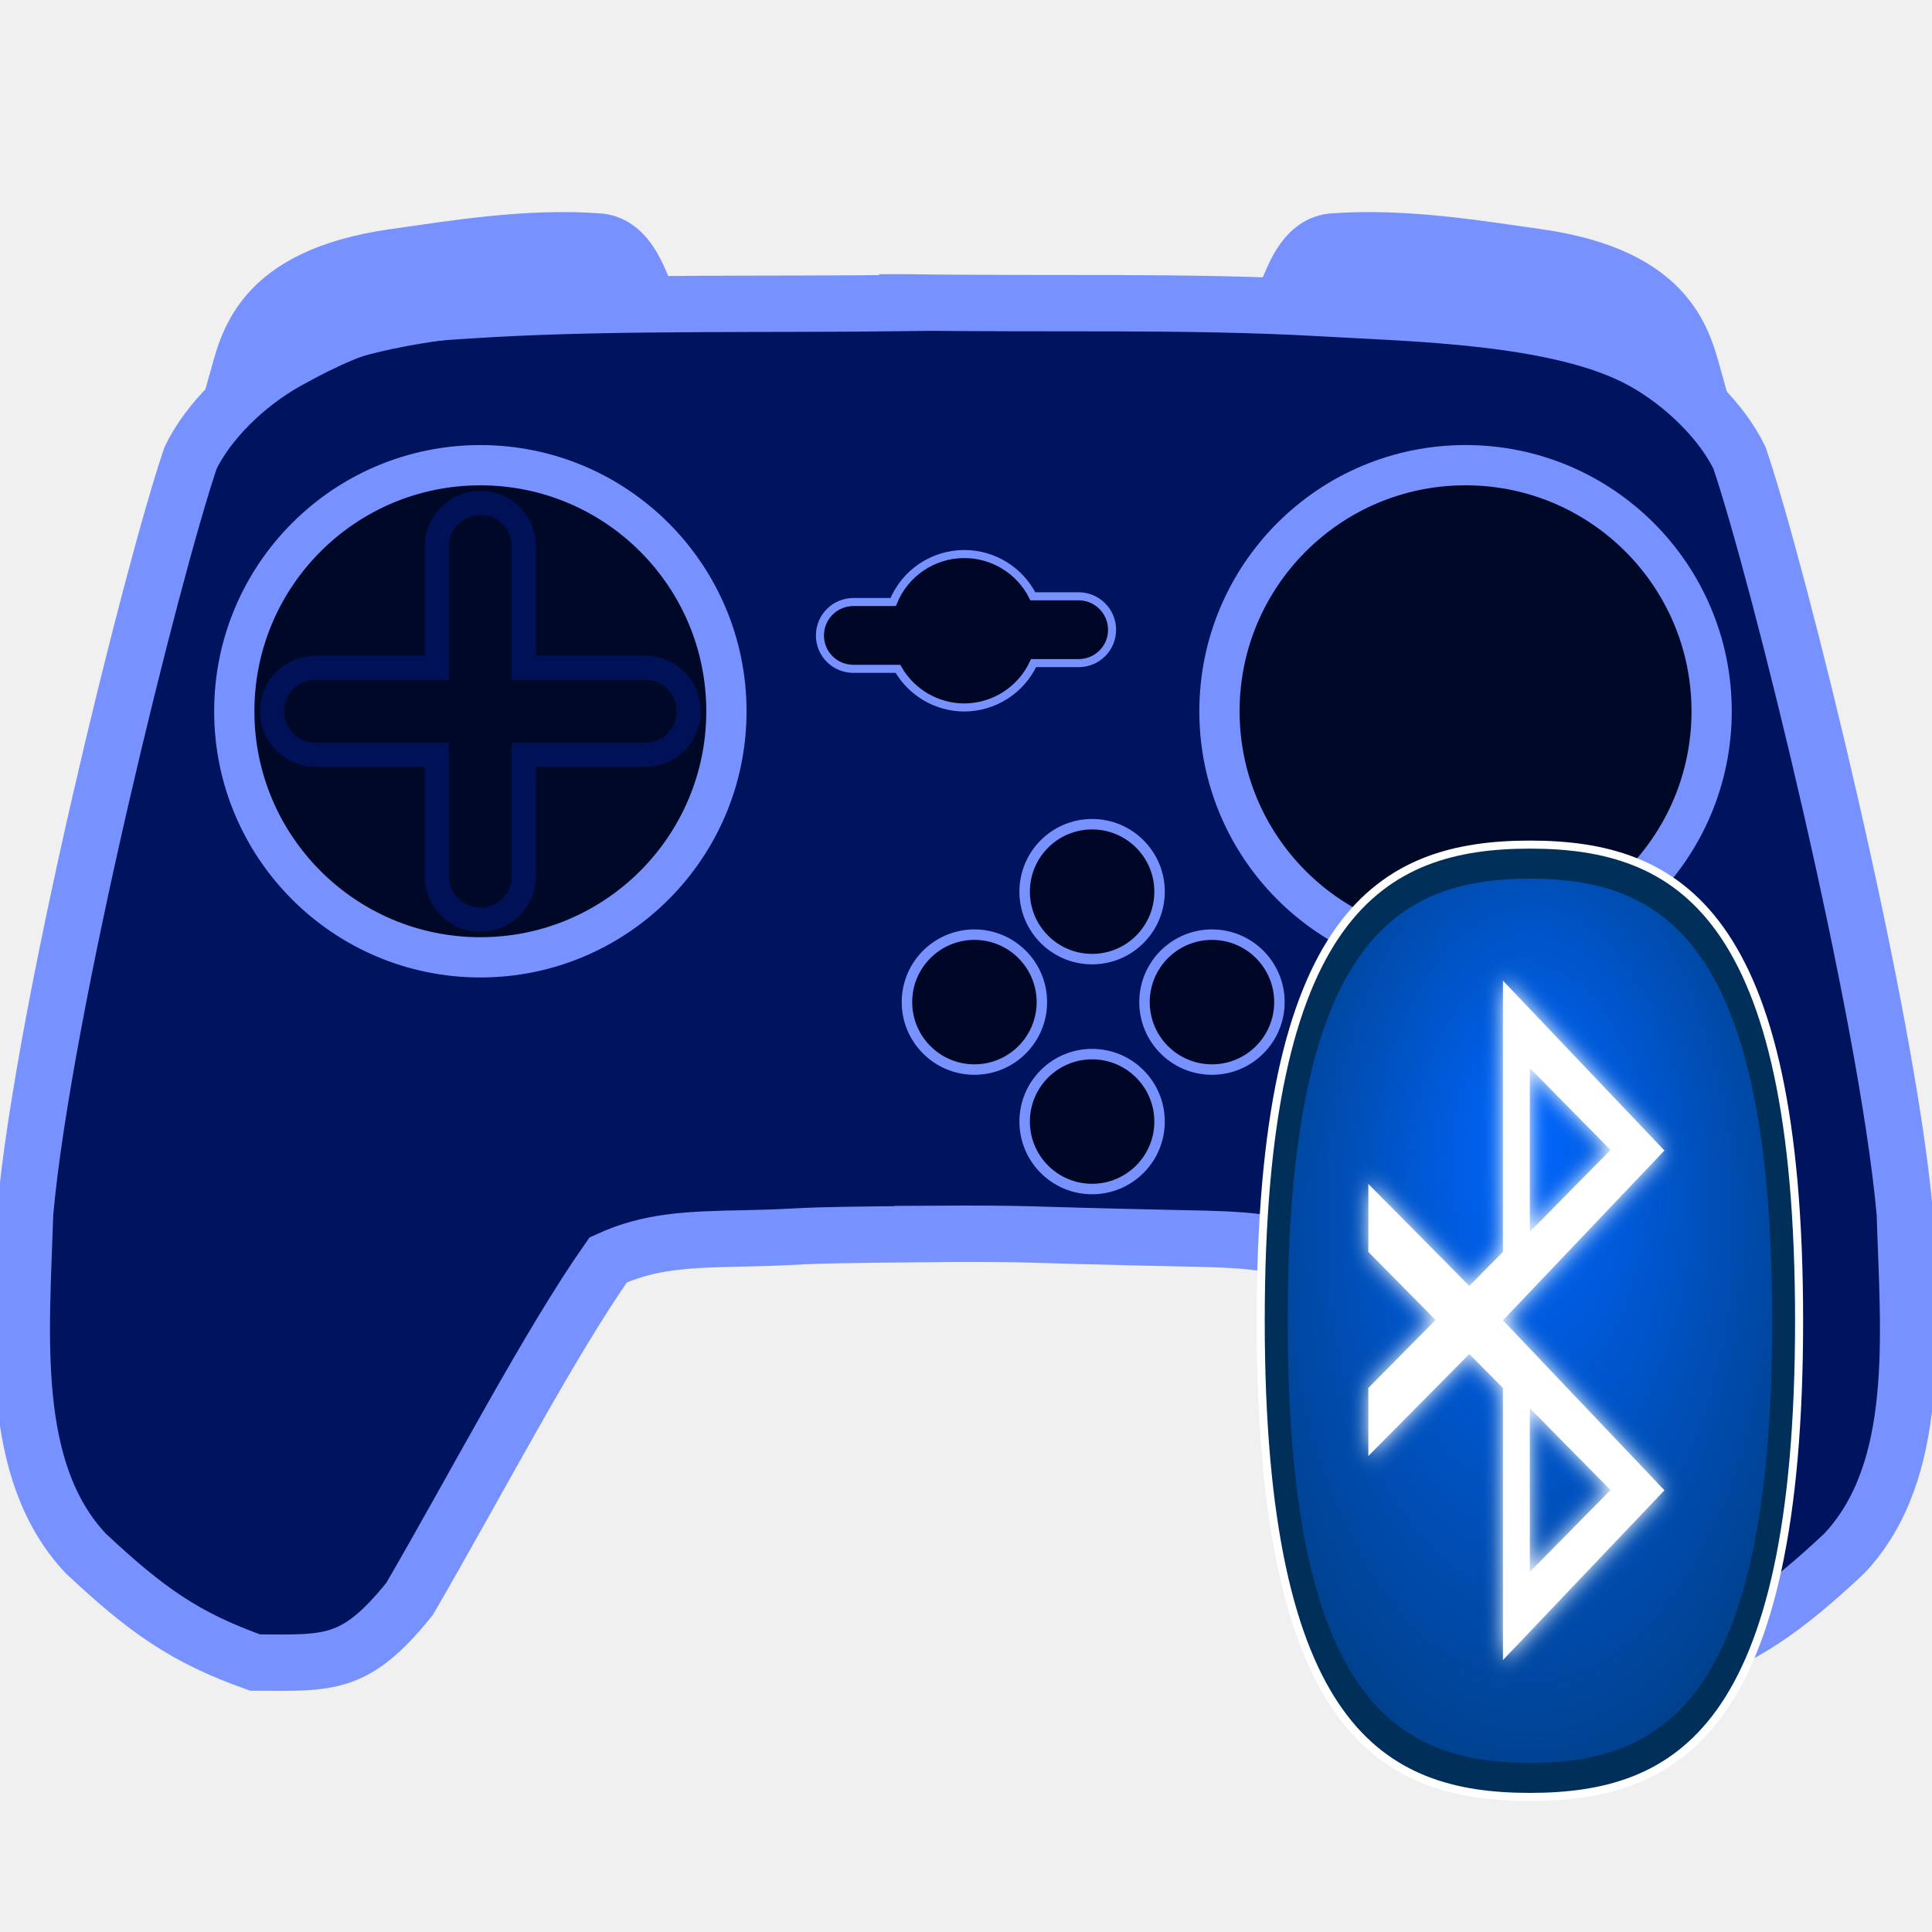
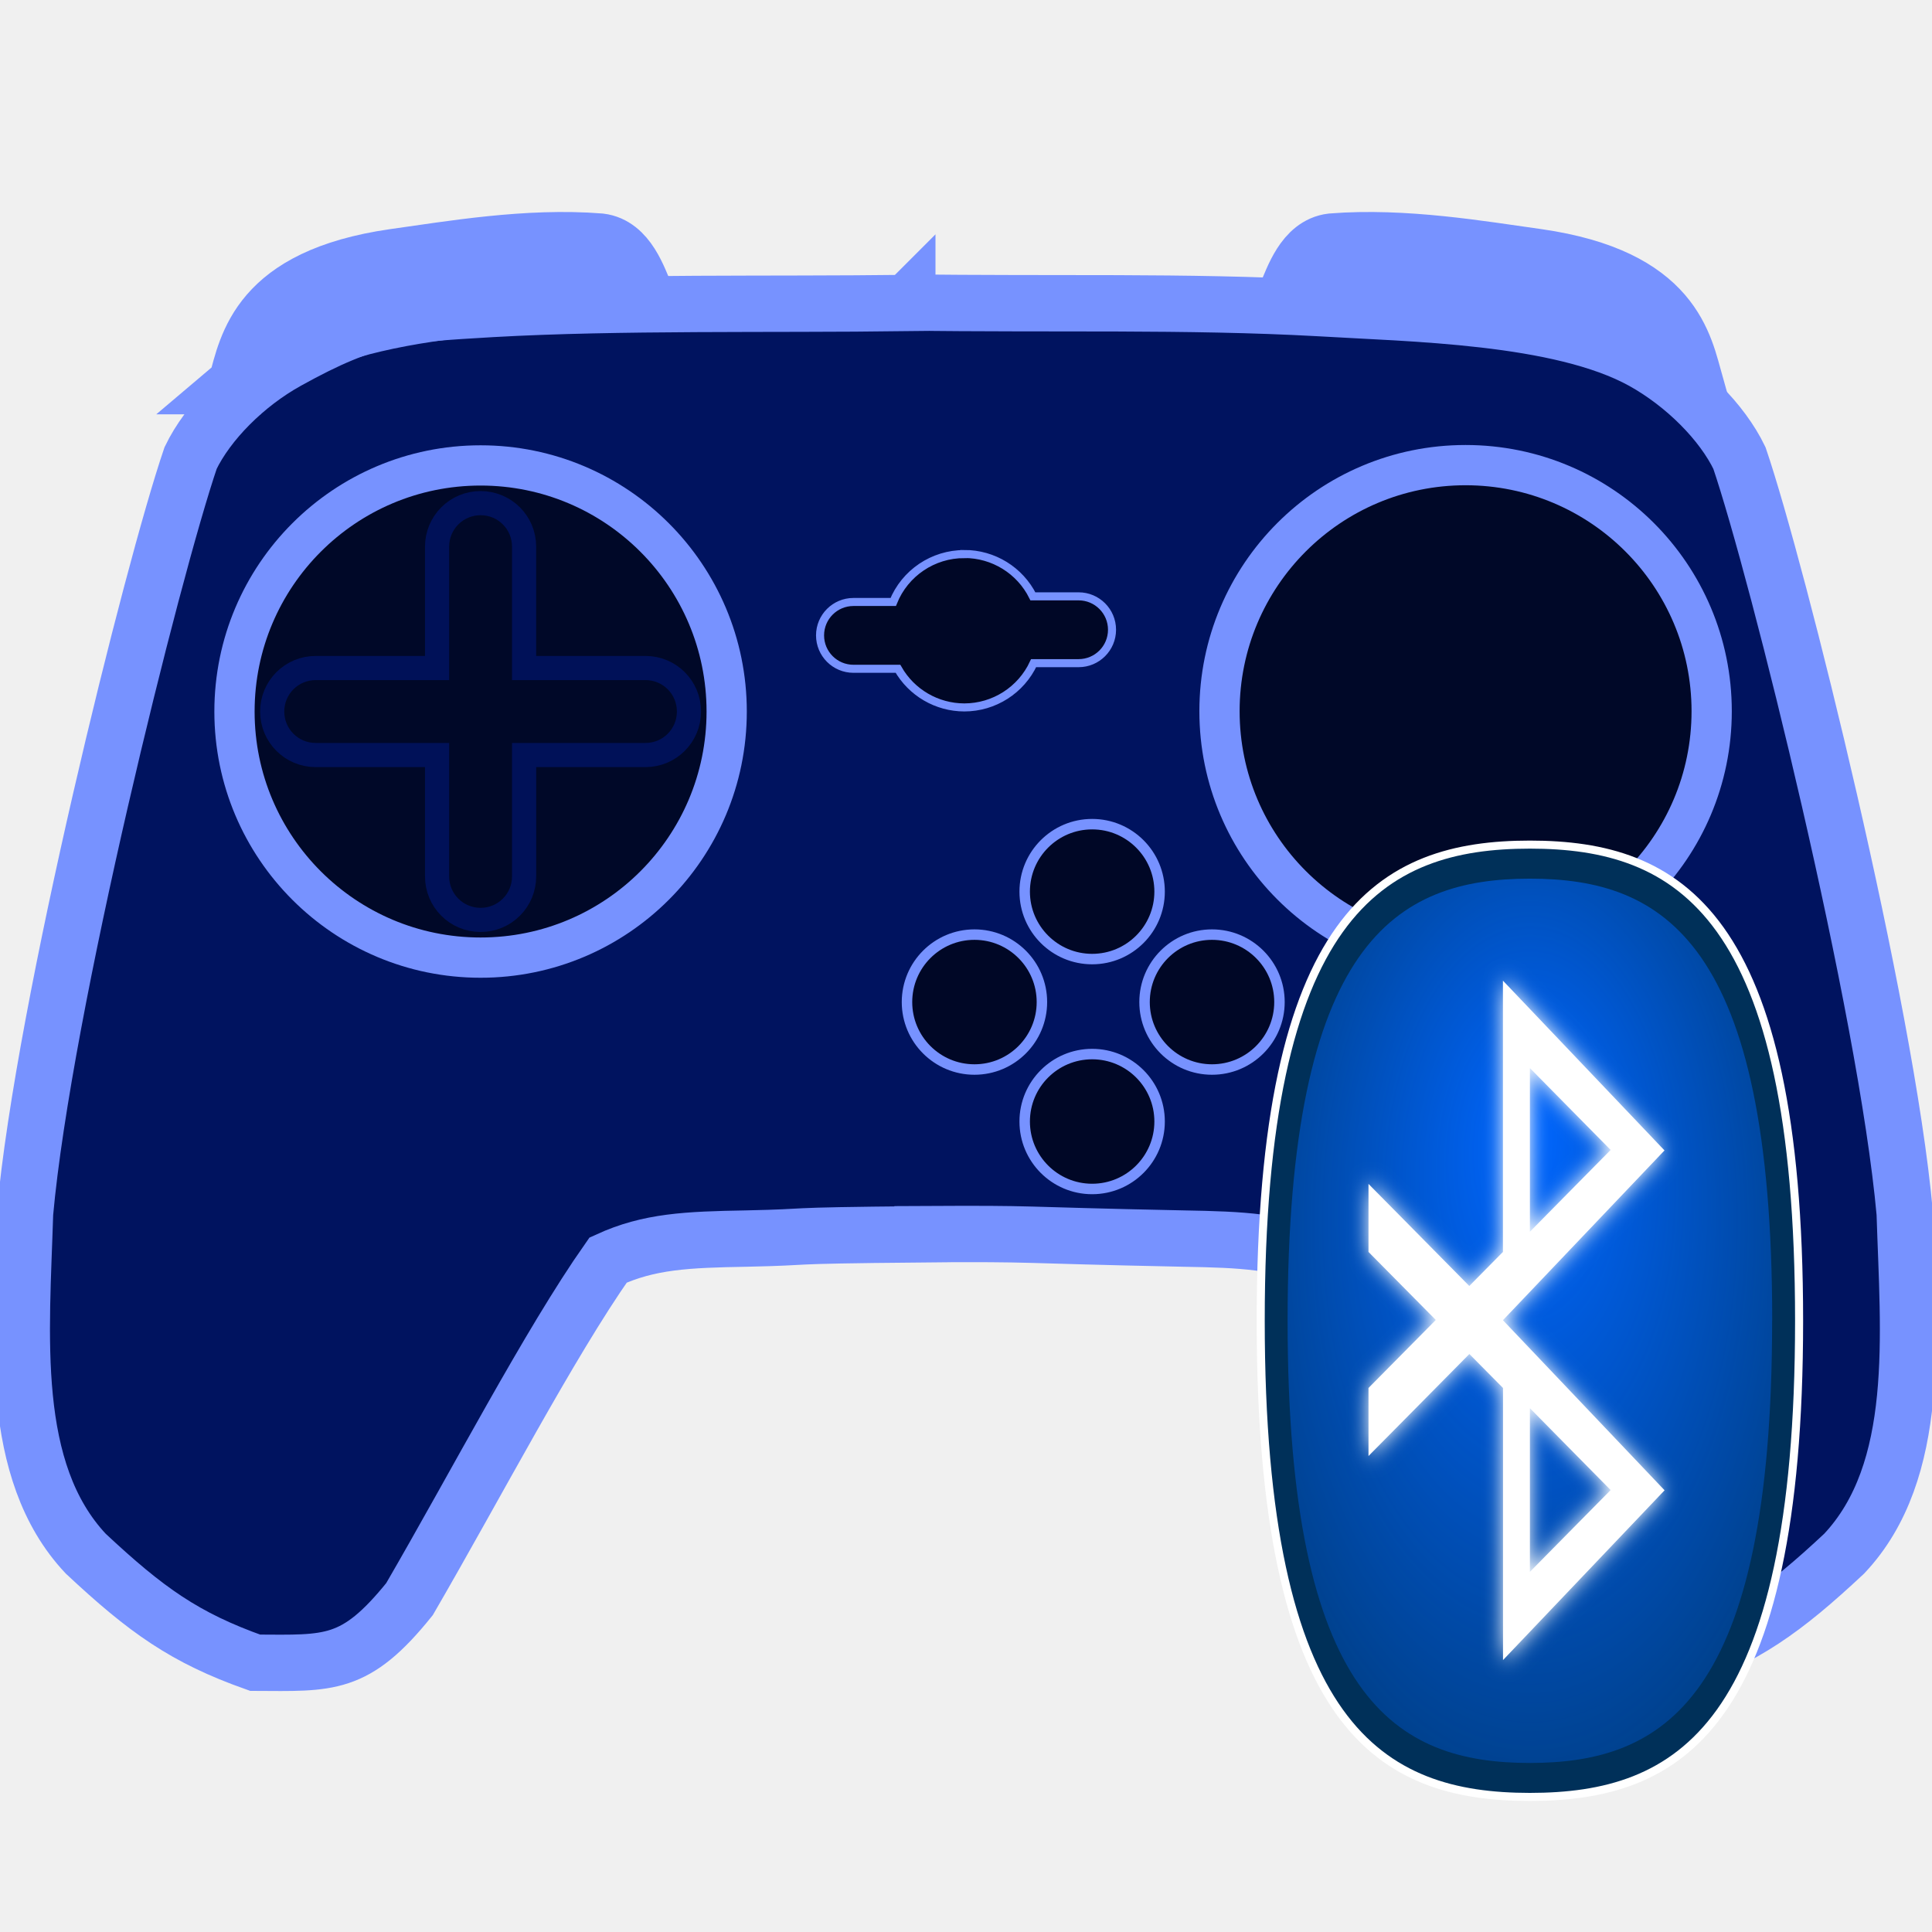
- <svg xmlns="http://www.w3.org/2000/svg" xmlns:xlink="http://www.w3.org/1999/xlink" height="24" id="svg2" version="1.1" viewBox="0 0 24 24" width="24">
-   <defs id="defs4">
-     <filter id="filter3798" style="color-interpolation-filters:sRGB">
-       <feGaussianBlur id="feGaussianBlur3800" result="result91" stdDeviation="5" />
-       <feComposite id="feComposite3802" in="SourceGraphic" in2="result91" operator="over" />
+ <svg xmlns="http://www.w3.org/2000/svg" xmlns:xlink="http://www.w3.org/1999/xlink" width="24" height="24">
+   <defs>
+     <radialGradient xlink:href="#a" id="b" cx="64" cy="64" r="36" fx="64" fy="54.988" gradientTransform="matrix(.14701 0 0 .26832 9.596 -.766)" gradientUnits="userSpaceOnUse" />
+     <linearGradient id="a">
+       <stop offset="0" style="stop-color:#06f;stop-opacity:1" />
+       <stop offset="1" style="stop-color:#06f;stop-opacity:0" />
+     </linearGradient>
+     <filter id="c">
+       <feGaussianBlur stdDeviation="1.347" />
    </filter>
-     <linearGradient id="linearGradient3759">
-       <stop id="stop3761" offset="0" style="stop-color:#ffffff;stop-opacity:1;" />
-       <stop id="stop3763" offset="1" style="stop-color:#ffffff;stop-opacity:0;" />
-     </linearGradient>
-     <filter id="filter4192" style="color-interpolation-filters:sRGB">
-       <feGaussianBlur id="feGaussianBlur4194" result="result91" stdDeviation="5" />
-       <feComposite id="feComposite4196" in="SourceGraphic" in2="result91" operator="over" />
-     </filter>
-     <filter id="filter3798-5" style="color-interpolation-filters:sRGB">
-       <feGaussianBlur id="feGaussianBlur3800-8" result="result91" stdDeviation="5" />
-       <feComposite id="feComposite3802-8" in="SourceGraphic" in2="result91" operator="over" />
-     </filter>
-     <filter id="filter3798-5-2" style="color-interpolation-filters:sRGB">
-       <feGaussianBlur id="feGaussianBlur3800-8-4" result="result91" stdDeviation="5" />
-       <feComposite id="feComposite3802-8-9" in="SourceGraphic" in2="result91" operator="over" />
-     </filter>
-     <linearGradient gradientTransform="rotate(90,-90.0007,50.0022)" gradientUnits="userSpaceOnUse" id="linearGradient5960" x1="-84.002" x2="-12.003" y1="-383.997" y2="-383.997">
-       <stop id="stop5962" offset="0" style="stop-color:#0081ec;stop-opacity:1;" />
-       <stop id="stop5964" offset="1" style="stop-color:#003871;stop-opacity:1;" />
-     </linearGradient>
-     <linearGradient id="linearGradient3336">
-       <stop id="stop3338" offset="0" style="stop-color:#0066ff;stop-opacity:1" />
-       <stop id="stop3340" offset="1" style="stop-color:#0066ff;stop-opacity:0" />
-     </linearGradient>
-     <radialGradient cx="64" cy="64" fx="64" fy="54.988" gradientTransform="matrix(0.1470142,0,0,0.2683224,9.595902,-0.7655667)" gradientUnits="userSpaceOnUse" id="radialGradient3153" r="36" xlink:href="#linearGradient3336" />
-     <filter id="filter3284">
-       <feGaussianBlur id="feGaussianBlur3286" stdDeviation="1.347" />
-     </filter>
-     <linearGradient id="linearGradient5919">
-       <stop id="stop5921" offset="0" style="stop-color:#ffffff;stop-opacity:1;" />
-       <stop id="stop6238" offset="0.5" style="stop-color:#78c9ff;stop-opacity:0.498;" />
-       <stop id="stop5923" offset="1" style="stop-color:#ffffff;stop-opacity:0;" />
-     </linearGradient>
  </defs>
-   <g id="layer1" style="display:inline" transform="translate(-240.2405,-784.6365)">
-     <path d="m 11.271,3.756 v 0.008 c -1.719,0.022 -3.573,-0.014 -5.158,0.074 -1.138,0.068 -1.517,0.077 -2.545,0.648 -0.523,0.291 -0.987,0.758 -1.201,1.203 -0.475,1.398 -1.824,6.82 -2.055,9.379 -0.047,1.507 -0.214,3.203 0.754,4.23 0.753,0.704 1.23,1.045 2.104,1.355 0.923,0.004 1.242,0.048 1.918,-0.791 0.827,-1.423 1.735,-3.168 2.467,-4.211 0.51,-0.235 0.98,-0.255 1.717,-0.268 0.935,-0.021 0.263,-0.036 2.189,-0.053 v -0.002 c 1.532,-0.008 1.011,0.009 3.242,0.055 0.737,0.013 1.207,0.033 1.717,0.268 0.732,1.042 1.639,2.788 2.467,4.211 0.676,0.839 0.995,0.795 1.918,0.791 0.874,-0.311 1.353,-0.652 2.105,-1.355 0.968,-1.028 0.799,-2.723 0.752,-4.23 -0.231,-2.559 -1.577,-7.981 -2.053,-9.379 -0.215,-0.445 -0.678,-0.913 -1.201,-1.203 -1.028,-0.571 -2.889,-0.592 -4.027,-0.66 -1.624,-0.091 -3.356,-0.044 -5.109,-0.07 z" id="path4166-6" style="stroke-linejoin:miter;stroke-opacity:1;fill-rule:evenodd;fill-opacity:1;stroke:#7792ff;stroke-linecap:butt;stroke-miterlimit:4;stroke-dasharray:none;stroke-width:0.7;fill:#00135f" transform="translate(240.2405,784.6365)" />
-     <circle cx="258.446" cy="793.472" id="RPAD" r="3.057" style="opacity:1;stroke-linejoin:miter;enable-background:accumulate;stroke-opacity:1;fill-opacity:1;color:#000000;fill-rule:evenodd;stroke-dashoffset:0;visibility:visible;stroke:#7792ff;stroke-linecap:butt;stroke-miterlimit:4;marker:none;stroke-dasharray:none;overflow:visible;stroke-width:0.5;display:inline;fill:#000828" />
-     <path d="m 252.219,791.519 a 0.953,0.953 0 0 0 -0.883,0.596 h -0.494 c -0.23,0 -0.416,0.186 -0.416,0.416 0,0.23 0.186,0.414 0.416,0.414 h 0.553 a 0.953,0.953 0 0 0 0.824,0.48 0.953,0.953 0 0 0 0.861,-0.551 h 0.559 c 0.23,0 0.416,-0.184 0.416,-0.414 0,-0.23 -0.186,-0.416 -0.416,-0.416 h -0.568 a 0.953,0.953 0 0 0 -0.852,-0.525 z" id="C" style="opacity:1;stroke-linejoin:miter;enable-background:accumulate;stroke-opacity:1;fill-opacity:1;color:#000000;fill-rule:evenodd;stroke-dashoffset:0;visibility:visible;stroke:#7792ff;stroke-linecap:butt;stroke-miterlimit:4;marker:none;stroke-dasharray:none;overflow:visible;stroke-width:0.1;display:inline;fill:#000726" />
-     <g id="LPAD" style="stroke-opacity:1;fill-opacity:1;stroke:#7792ff;stroke-dasharray:none;stroke-miterlimit:4;stroke-width:9.417;fill:#000828" transform="matrix(0.05309377,0,0,0.05309377,228.9126,758.9833)">
-       <circle cx="325.744" cy="649.583" id="circle4232" r="57.573" style="opacity:1;stroke-linejoin:miter;enable-background:accumulate;stroke-opacity:1;fill-opacity:1;color:#000000;fill-rule:evenodd;stroke-dashoffset:0;visibility:visible;stroke:#7792ff;stroke-linecap:butt;stroke-miterlimit:4;marker:none;stroke-dasharray:none;overflow:visible;stroke-width:9.417;display:inline;fill:#000828" />
-       <path d="m 325.744,600.833 c -5.639,0 -10.179,4.54 -10.179,10.179 v 28.394 h -28.393 c -5.639,0 -10.179,4.539 -10.179,10.178 0,5.639 4.54,10.179 10.179,10.179 h 28.393 v 28.394 c 0,5.639 4.54,10.178 10.179,10.178 5.639,0 10.179,-4.539 10.179,-10.178 v -28.394 h 28.393 c 5.639,0 10.179,-4.54 10.179,-10.179 0,-5.639 -4.54,-10.178 -10.179,-10.178 h -28.393 v -28.394 c 0,-5.639 -4.54,-10.179 -10.179,-10.179 z" id="rect4249" style="opacity:1;stroke-linejoin:miter;enable-background:accumulate;stroke-opacity:1;fill-opacity:1;color:#000000;fill-rule:evenodd;stroke-dashoffset:0;visibility:visible;stroke:#001158;stroke-linecap:butt;stroke-miterlimit:4;marker:none;stroke-dasharray:none;overflow:visible;stroke-width:5.65;display:inline;fill:#000828" />
+   <g style="display:inline" transform="translate(-240.24 -784.637)">
+     <path d="M11.271 3.756v.008c-1.719.022-3.572-.015-5.158.074-1.138.068-1.516.077-2.545.648-.523.29-.986.759-1.2 1.203C1.891 7.088.542 12.51.311 15.07c-.046 1.506-.213 3.202.754 4.23.753.704 1.23 1.045 2.104 1.355.923.004 1.242.049 1.918-.79.827-1.424 1.735-3.17 2.467-4.212.51-.234.98-.254 1.716-.267.935-.02.263-.036 2.19-.053v-.002c1.532-.008 1.01.009 3.242.055.737.013 1.207.033 1.717.267.732 1.043 1.64 2.788 2.467 4.211.675.84.995.795 1.918.791.873-.31 1.352-.651 2.105-1.355.968-1.028.799-2.724.752-4.23-.23-2.56-1.577-7.981-2.053-9.38-.214-.444-.677-.912-1.2-1.203-1.03-.57-2.89-.591-4.028-.66-1.624-.09-3.356-.044-5.11-.07z" style="fill:#00135f;fill-opacity:1;fill-rule:evenodd;stroke:#7792ff;stroke-width:.7;stroke-linecap:butt;stroke-linejoin:miter;stroke-miterlimit:4;stroke-dasharray:none;stroke-opacity:1" transform="translate(240.24 784.637)" />
+     <circle cx="258.446" cy="793.472" r="3.057" style="color:#000;display:inline;overflow:visible;visibility:visible;opacity:1;fill:#000828;fill-opacity:1;fill-rule:evenodd;stroke:#7792ff;stroke-width:.5;stroke-linecap:butt;stroke-linejoin:miter;stroke-miterlimit:4;stroke-dasharray:none;stroke-dashoffset:0;stroke-opacity:1;marker:none;enable-background:accumulate" />
+     <path d="M252.219 791.52a.95.95 0 0 0-.883.595h-.494a.415.415 0 1 0 0 .83h.553a.95.95 0 0 0 .824.48.95.95 0 0 0 .861-.55h.559a.415.415 0 1 0 0-.83h-.568a.95.95 0 0 0-.852-.526z" style="color:#000;display:inline;overflow:visible;visibility:visible;opacity:1;fill:#000726;fill-opacity:1;fill-rule:evenodd;stroke:#7792ff;stroke-width:.1;stroke-linecap:butt;stroke-linejoin:miter;stroke-miterlimit:4;stroke-dasharray:none;stroke-dashoffset:0;stroke-opacity:1;marker:none;enable-background:accumulate" />
+     <g style="fill:#000828;fill-opacity:1;stroke:#7792ff;stroke-width:9.417;stroke-miterlimit:4;stroke-dasharray:none;stroke-opacity:1" transform="translate(228.913 758.983)scale(.0531)">
+       <circle cx="325.744" cy="649.583" r="57.573" style="color:#000;display:inline;overflow:visible;visibility:visible;opacity:1;fill:#000828;fill-opacity:1;fill-rule:evenodd;stroke:#7792ff;stroke-width:9.417;stroke-linecap:butt;stroke-linejoin:miter;stroke-miterlimit:4;stroke-dasharray:none;stroke-dashoffset:0;stroke-opacity:1;marker:none;enable-background:accumulate" />
+       <path d="M325.744 600.833a10.157 10.157 0 0 0-10.178 10.178v28.394h-28.393a10.156 10.156 0 0 0-10.179 10.178c0 5.639 4.54 10.178 10.18 10.178h28.392v28.394c0 5.639 4.54 10.178 10.178 10.178a10.156 10.156 0 0 0 10.18-10.178v-28.394h28.392c5.639 0 10.178-4.54 10.178-10.178 0-5.64-4.54-10.178-10.178-10.178h-28.393v-28.394c0-5.638-4.54-10.178-10.179-10.178z" style="color:#000;display:inline;overflow:visible;visibility:visible;opacity:1;fill:#000828;fill-opacity:1;fill-rule:evenodd;stroke:#001158;stroke-width:5.65;stroke-linecap:butt;stroke-linejoin:miter;stroke-miterlimit:4;stroke-dasharray:none;stroke-dashoffset:0;stroke-opacity:1;marker:none;enable-background:accumulate" />
    </g>
-     <path d="m 261.278,789.411 c -0.136,-0.485 -0.26,-1.317 -1.939,-1.558 -0.697,-0.097 -1.657,-0.263 -2.555,-0.192 -0.334,0.04 -0.459,0.452 -0.546,0.642 1.632,0.104 3.837,0.087 5.04,1.108 z" id="RB" style="stroke-linejoin:miter;stroke-opacity:1;fill-rule:evenodd;fill-opacity:1;stroke:#7792ff;stroke-linecap:butt;stroke-miterlimit:4;stroke-dasharray:none;stroke-width:0.746;fill:#00125c" />
-     <path LT="path4420-4" d="m 243.198,789.411 c 0.136,-0.485 0.26,-1.317 1.939,-1.558 0.697,-0.097 1.657,-0.263 2.555,-0.192 0.333,0.04 0.459,0.452 0.546,0.642 -1.632,0.104 -3.837,0.087 -5.04,1.108 z" id="LB" style="stroke-linejoin:miter;stroke-opacity:1;fill-rule:evenodd;fill-opacity:1;stroke:#7792ff;stroke-linecap:butt;stroke-miterlimit:4;stroke-dasharray:none;stroke-width:0.746;fill:#00125c" />
-     <circle cx="253.807" cy="795.713" id="path4170-0" r="0.838" style="opacity:1;stroke-linejoin:miter;enable-background:accumulate;stroke-opacity:1;fill-opacity:1;color:#000000;fill-rule:evenodd;stroke-dashoffset:0;visibility:visible;stroke:#7792ff;stroke-linecap:butt;stroke-miterlimit:4;marker:none;stroke-dasharray:none;overflow:visible;stroke-width:0.13;display:inline;fill:#000726" />
-     <circle cx="252.345" cy="797.085" id="path4170-0-8-4" r="0.838" style="opacity:1;stroke-linejoin:miter;enable-background:accumulate;stroke-opacity:1;fill-opacity:1;color:#000000;fill-rule:evenodd;stroke-dashoffset:0;visibility:visible;stroke:#7792ff;stroke-linecap:butt;stroke-miterlimit:4;marker:none;stroke-dasharray:none;overflow:visible;stroke-width:0.13;display:inline;fill:#000726" />
-     <circle cx="253.807" cy="798.569" id="path4170-0-8" r="0.838" style="opacity:1;stroke-linejoin:miter;enable-background:accumulate;stroke-opacity:1;fill-opacity:1;color:#000000;fill-rule:evenodd;stroke-dashoffset:0;visibility:visible;stroke:#7792ff;stroke-linecap:butt;stroke-miterlimit:4;marker:none;stroke-dasharray:none;overflow:visible;stroke-width:0.13;display:inline;fill:#000726" />
-     <circle cx="255.296" cy="797.085" id="path4170-0-8-4-6" r="0.838" style="opacity:1;stroke-linejoin:miter;enable-background:accumulate;stroke-opacity:1;fill-opacity:1;color:#000000;fill-rule:evenodd;stroke-dashoffset:0;visibility:visible;stroke:#7792ff;stroke-linecap:butt;stroke-miterlimit:4;marker:none;stroke-dasharray:none;overflow:visible;stroke-width:0.13;display:inline;fill:#000726" />
-     <g id="g4196" transform="matrix(0.05309377,0,0,0.05309377,228.4217,758.2299)">
-       <path d="m 390.633,648.816 c -11.79,-4.487 -85.692,-15.798 -102.138,-17.144 -17.907,8.568 -28.074,22.583 -29.827,42.52 l 0.635,47.597 c -0.559,14.598 4.674,40.284 23.798,44.741 l 116.136,-13.327 c 12.126,-5.502 10.145,-8.915 6.346,-12.058 -10.815,-8.852 -23.79,-28.699 -23.164,-39.347 0.503,-14.433 1.575,-25.116 19.696,-38.587 4.019,-2.301 -1.131,-9.937 -11.482,-14.394 z" id="LGRIP" style="opacity:0;stroke-linejoin:miter;stroke-opacity:0.286;fill-rule:evenodd;fill-opacity:0.137;stroke:#000000;stroke-linecap:butt;stroke-width:7.108px;fill:#000000" />
-       <path d="m 504.506,648.816 c 11.79,-4.487 85.692,-15.798 102.138,-17.144 17.907,8.568 28.074,22.583 29.827,42.52 l -0.635,47.597 c 0.559,14.598 -4.674,40.284 -23.798,44.741 L 495.903,753.202 c -12.126,-5.502 -10.145,-8.915 -6.346,-12.058 10.815,-8.852 23.79,-28.699 23.164,-39.347 -0.503,-14.433 -1.575,-25.116 -19.696,-38.587 -4.019,-2.301 1.131,-9.937 11.482,-14.394 z" id="RGRIP" style="opacity:0;stroke-linejoin:miter;stroke-opacity:0.286;fill-rule:evenodd;fill-opacity:0.137;stroke:#000000;stroke-linecap:butt;stroke-width:7.108px;fill:#000000" />
-     </g>
+     <path d="M261.278 789.411c-.136-.485-.26-1.316-1.94-1.558-.696-.097-1.656-.264-2.554-.192-.334.04-.46.452-.546.642 1.632.104 3.837.087 5.04 1.108zm-18.08 0c.135-.485.26-1.316 1.939-1.558.697-.097 1.656-.264 2.555-.192.333.04.459.452.545.642-1.632.104-3.837.087-5.04 1.108z" style="fill:#00125c;fill-opacity:1;fill-rule:evenodd;stroke:#7792ff;stroke-width:.746;stroke-linecap:butt;stroke-linejoin:miter;stroke-miterlimit:4;stroke-dasharray:none;stroke-opacity:1" />
+     <circle cx="253.807" cy="795.713" r=".838" style="color:#000;display:inline;overflow:visible;visibility:visible;opacity:1;fill:#000726;fill-opacity:1;fill-rule:evenodd;stroke:#7792ff;stroke-width:.13;stroke-linecap:butt;stroke-linejoin:miter;stroke-miterlimit:4;stroke-dasharray:none;stroke-dashoffset:0;stroke-opacity:1;marker:none;enable-background:accumulate" />
+     <circle cx="252.345" cy="797.085" r=".838" style="color:#000;display:inline;overflow:visible;visibility:visible;opacity:1;fill:#000726;fill-opacity:1;fill-rule:evenodd;stroke:#7792ff;stroke-width:.13;stroke-linecap:butt;stroke-linejoin:miter;stroke-miterlimit:4;stroke-dasharray:none;stroke-dashoffset:0;stroke-opacity:1;marker:none;enable-background:accumulate" />
+     <circle cx="253.807" cy="798.569" r=".838" style="color:#000;display:inline;overflow:visible;visibility:visible;opacity:1;fill:#000726;fill-opacity:1;fill-rule:evenodd;stroke:#7792ff;stroke-width:.13;stroke-linecap:butt;stroke-linejoin:miter;stroke-miterlimit:4;stroke-dasharray:none;stroke-dashoffset:0;stroke-opacity:1;marker:none;enable-background:accumulate" />
+     <circle cx="255.296" cy="797.085" r=".838" style="color:#000;display:inline;overflow:visible;visibility:visible;opacity:1;fill:#000726;fill-opacity:1;fill-rule:evenodd;stroke:#7792ff;stroke-width:.13;stroke-linecap:butt;stroke-linejoin:miter;stroke-miterlimit:4;stroke-dasharray:none;stroke-dashoffset:0;stroke-opacity:1;marker:none;enable-background:accumulate" />
  </g>
-   <g id="overlay">
-     <path d="m 22.349,16.407 c 0,5.07 -1.498,5.915 -3.344,5.915 -1.846,0 -3.344,-0.845 -3.344,-5.915 0,-5.07 1.498,-5.915 3.344,-5.915 1.846,0 3.344,0.845 3.344,5.915 z" id="path2160" style="fill:#003059;fill-opacity:1;stroke:#ffffff;stroke-width:0.1;stroke-linecap:round;stroke-linejoin:round;stroke-miterlimit:4;stroke-opacity:1;stroke-dasharray:none" />
-     <path d="m 22.014,16.407 c 0,4.708 -1.348,5.492 -3.009,5.492 -1.661,0 -3.009,-0.785 -3.009,-5.492 0,-4.708 1.348,-5.492 3.009,-5.492 1.661,0 3.009,0.785 3.009,5.492 z" id="path3143" style="fill:url(#radialGradient3153);fill-opacity:1;stroke:none;stroke-width:2;stroke-linecap:round;stroke-linejoin:round;stroke-miterlimit:4;stroke-opacity:1" />
-     <path d="m -2.75,-31.125 v 13.312 18.594 l -5,4 -15,-12 v 8 l 10,8 -10,8 v 8 l 15,-12 5,4 V 48.781 L 21.25,28.813 -2.75,8.813 21.25,-11.156 Z m 4,10.281 12,9.625 -12,9.625 z m 0,40 12,9.625 -12,9.625 z" id="path3238" style="fill:#ffffff;fill-opacity:1;fill-rule:evenodd;stroke:none;stroke-width:10.642px;stroke-linecap:butt;stroke-linejoin:miter;stroke-opacity:1;filter:url(#filter3284)" transform="matrix(0.0835925,0,0,0.1056244,18.90032,15.46965)" />
-     <path d="m 18.67,12.182 v 1.406 1.964 l -0.418,0.422 -1.254,-1.267 v 0.845 l 0.836,0.845 -0.836,0.845 v 0.845 l 1.254,-1.267 0.418,0.422 v 3.38 l 2.006,-2.109 -2.006,-2.112 2.006,-2.109 z m 0.334,1.086 1.003,1.017 -1.003,1.017 z m 0,4.225 1.003,1.017 -1.003,1.017 z" id="path3216" style="fill:#ffffff;fill-opacity:1;fill-rule:evenodd;stroke:none;stroke-width:1px;stroke-linecap:butt;stroke-linejoin:miter;stroke-opacity:1" />
-   </g>
+   <path d="M22.349 16.407c0 5.07-1.498 5.915-3.344 5.915s-3.344-.845-3.344-5.915 1.498-5.915 3.344-5.915 3.344.845 3.344 5.915" style="fill:#003059;fill-opacity:1;stroke:#fff;stroke-width:.1;stroke-linecap:round;stroke-linejoin:round;stroke-miterlimit:4;stroke-opacity:1;stroke-dasharray:none" />
+   <path d="M22.014 16.407c0 4.708-1.348 5.493-3.01 5.493-1.66 0-3.009-.785-3.009-5.493s1.349-5.492 3.01-5.492 3.01.784 3.01 5.492" style="fill:url(#b);fill-opacity:1;stroke:none;stroke-width:2;stroke-linecap:round;stroke-linejoin:round;stroke-miterlimit:4;stroke-opacity:1" />
+   <path d="M-2.75-31.125V.781l-5 4-15-12v8l10 8-10 8v8l15-12 5 4v32l24-19.968-24-20 24-19.97Zm4 10.281 12 9.625-12 9.625zm0 40 12 9.625-12 9.625z" style="fill:#fff;fill-opacity:1;fill-rule:evenodd;stroke:none;stroke-width:10.642px;stroke-linecap:butt;stroke-linejoin:miter;stroke-opacity:1;filter:url(#c)" transform="matrix(.0836 0 0 .10562 18.9 15.47)" />
+   <path d="M18.67 12.182v3.37l-.418.423L17 14.707v.845l.836.845-.836.845v.845l1.253-1.267.418.422v3.38l2.007-2.109L18.67 16.4l2.007-2.109zm.335 1.086 1.003 1.017-1.003 1.016zm0 4.225 1.003 1.017-1.003 1.016z" style="fill:#fff;fill-opacity:1;fill-rule:evenodd;stroke:none;stroke-width:1px;stroke-linecap:butt;stroke-linejoin:miter;stroke-opacity:1" />
</svg>
